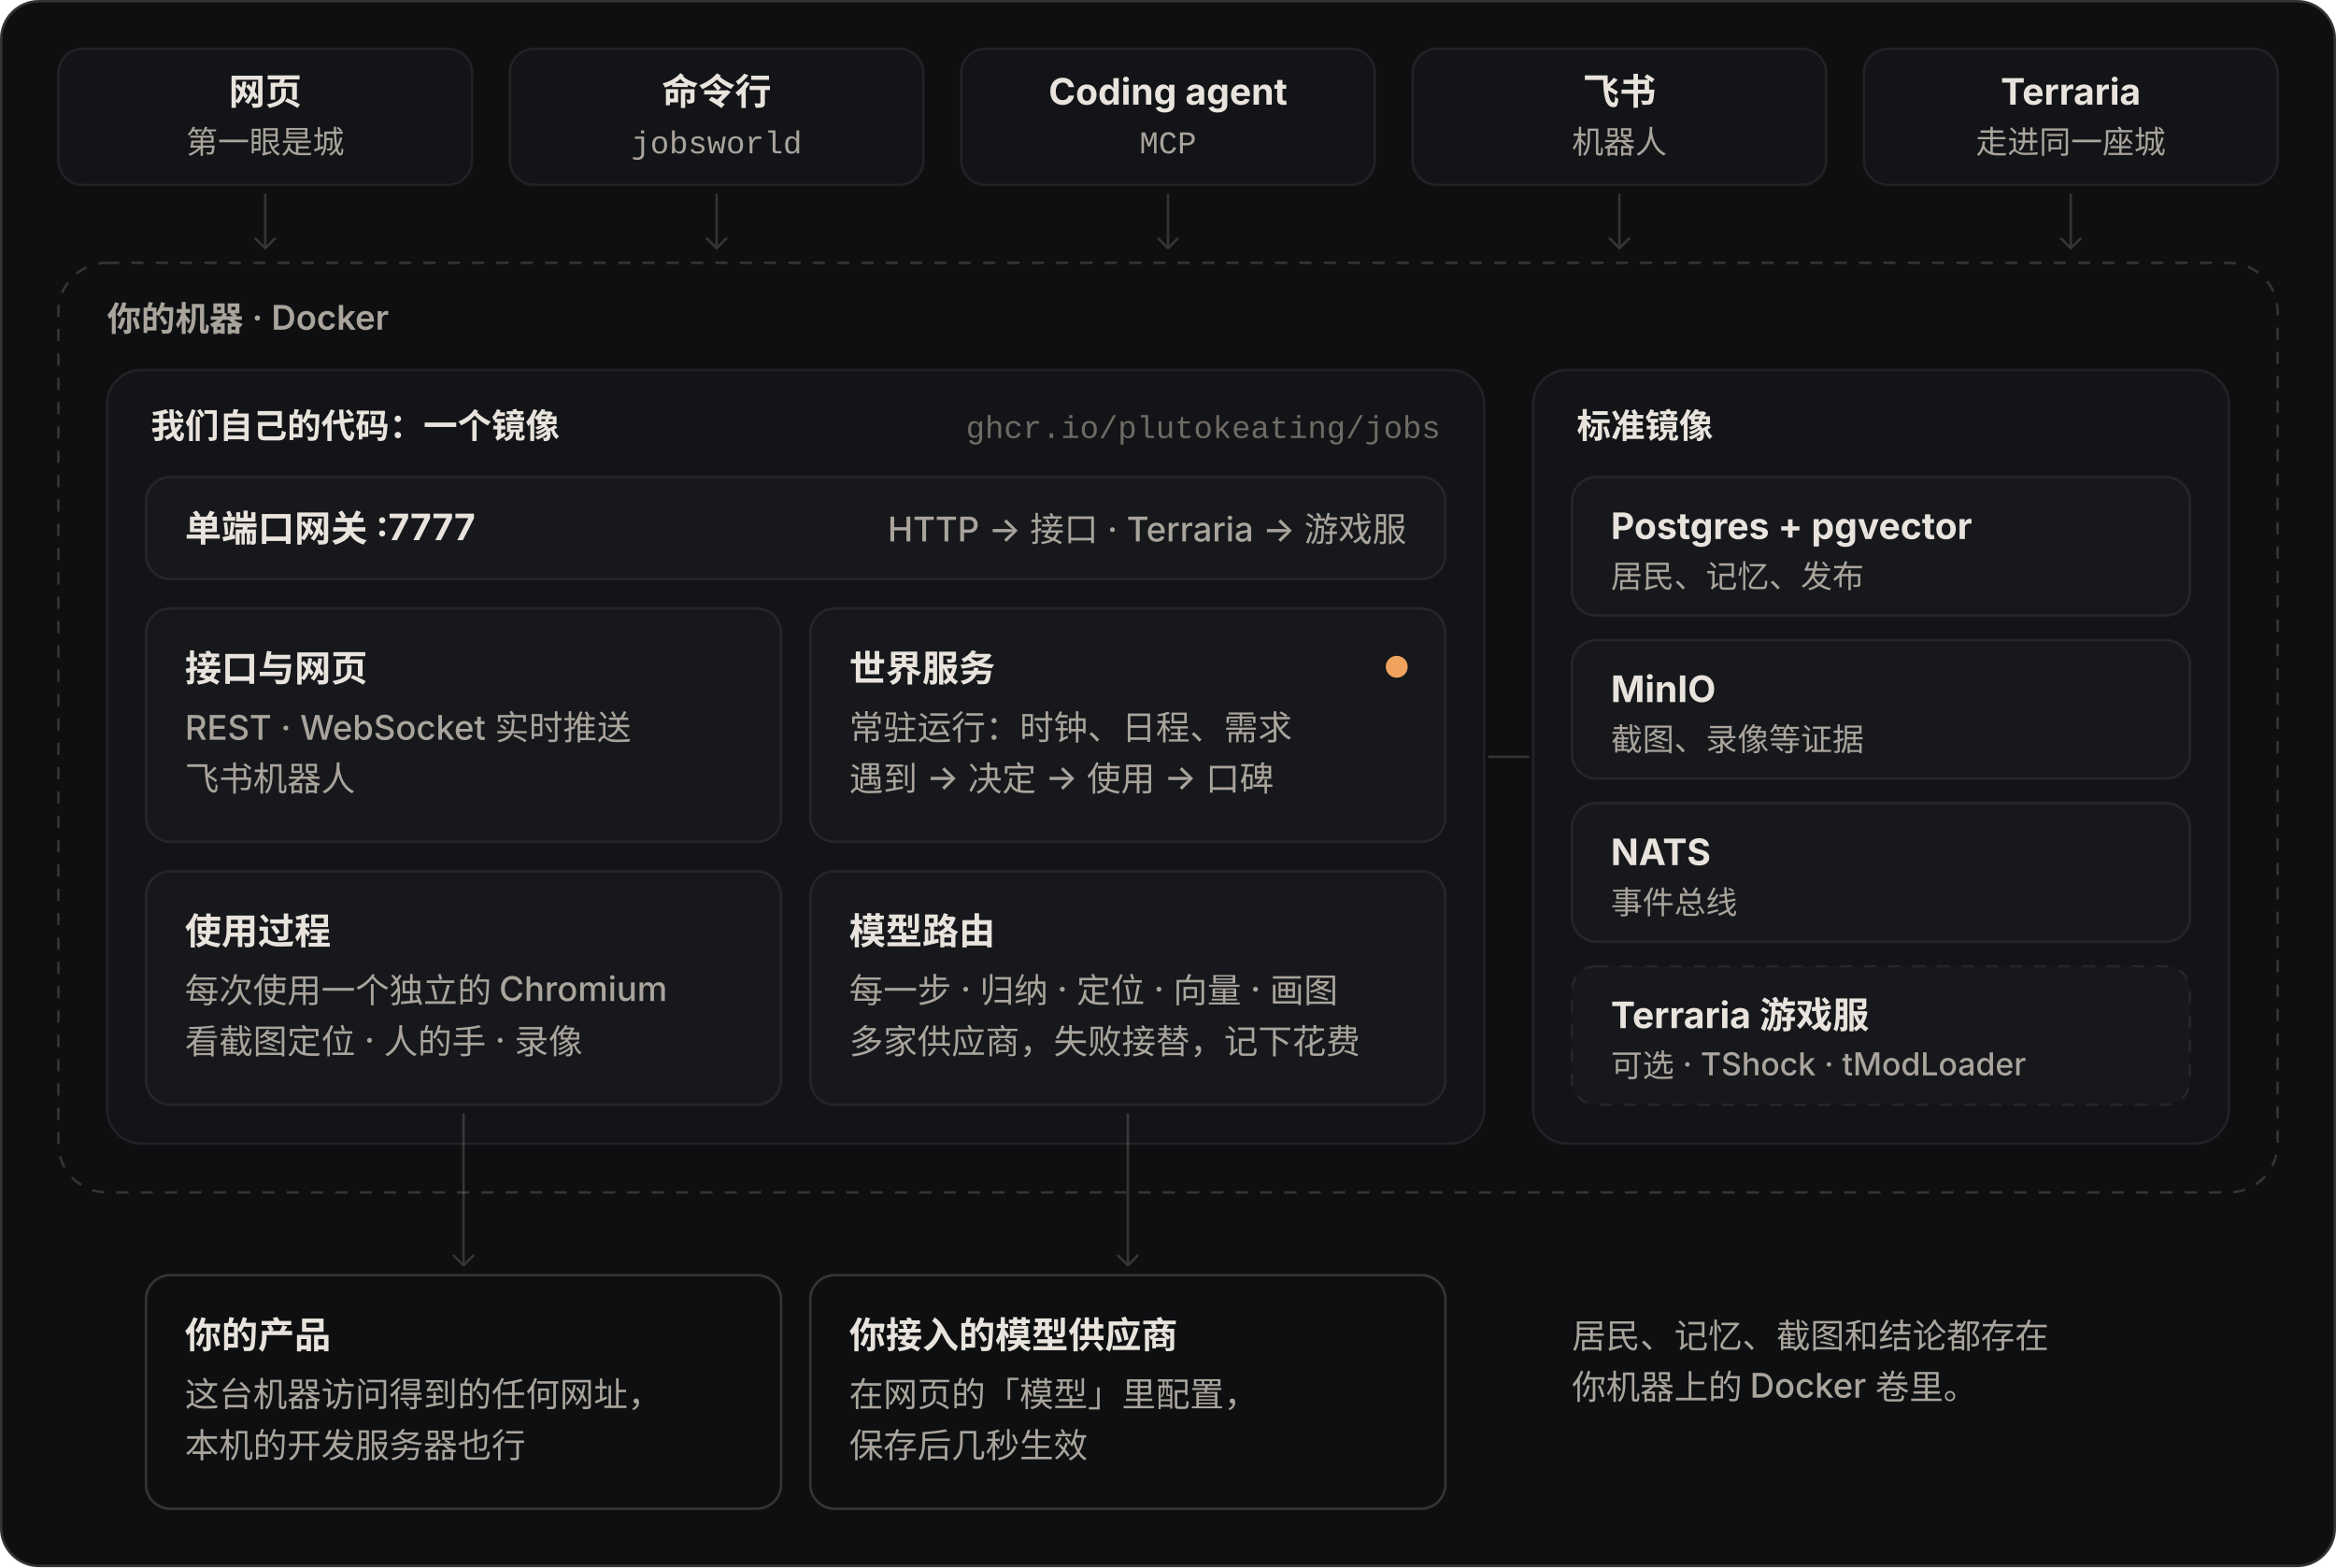
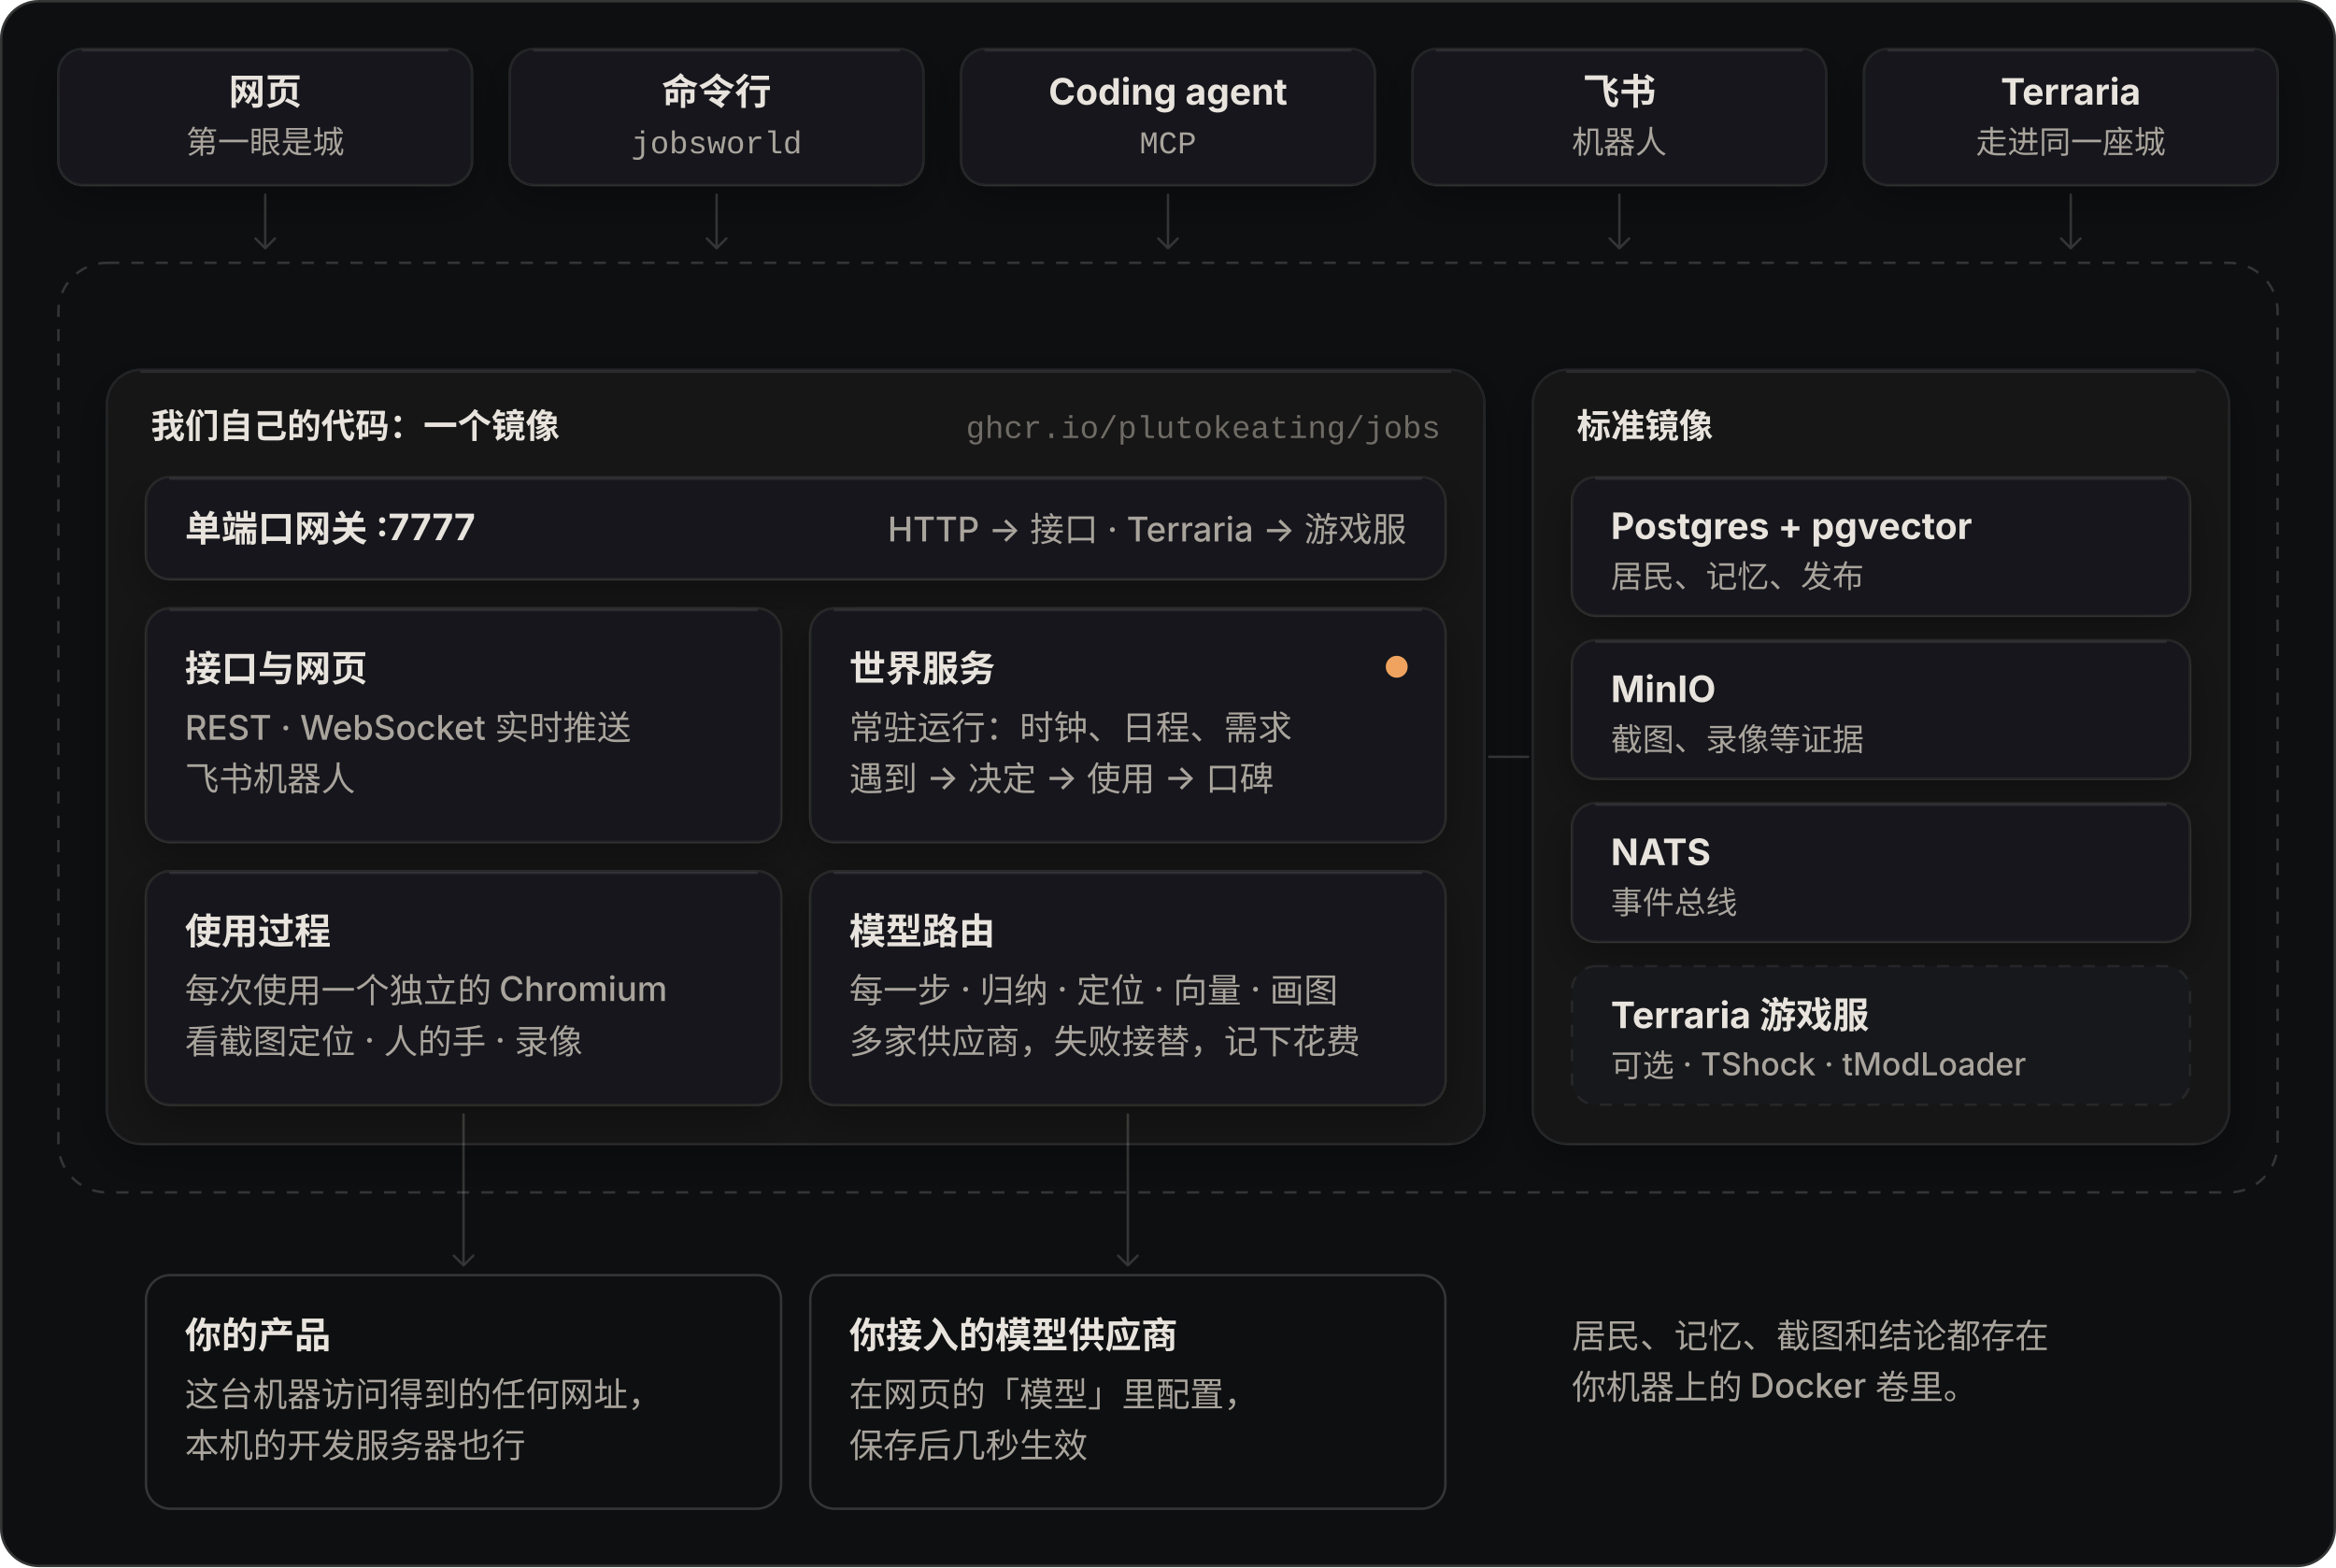
<svg xmlns="http://www.w3.org/2000/svg" class="fig fig-stack" viewBox="0 0 960 644" width="960" height="644" role="img" aria-label="Jobs 的结构：网页、命令行、coding agent、飞书、Terraria 是同一套能力的五个入口；我们自己的代码在一个镜像里（单端口网关、接口与网页、世界服务、使用过程、模型路由），旁边是标准镜像（Postgres、MinIO、NATS、可选的游戏服）；全部跑在你自己的机器上，只向外访问你的产品和你接入的模型供应商。" xml:lang="zh-CN">
-   <style>.fig text{font-family:Inter,ui-sans-serif,system-ui,-apple-system,"Segoe UI","PingFang SC","Hiragino Sans GB","Microsoft YaHei","Noto Sans CJK SC","Noto Sans SC",sans-serif}.fig .t{fill:#e8e4dd;font-size:13px;font-weight:450}.fig .t-d{fill:#e8e4dd}.fig .t-m{fill:#a9a49c}.fig .t-s{fill:#6f6b65}.fig .t-inv{fill:#0e0f11}.fig .t-link{fill:#cfd8d5}.fig .t-danger{fill:#c97c7c}.fig .t-mono{font-family:ui-monospace,SFMono-Regular,Menlo,Consolas,"Liberation Mono","Noto Sans Mono CJK SC",monospace}.fig .t-sb{font-weight:600}.fig .t-b{font-weight:700}.fig .t-mid{text-anchor:middle}.fig .t-end{text-anchor:end}.fig .t-num{font-variant-numeric:tabular-nums}.fig .t-9{font-size:9px}.fig .t-11{font-size:11px}.fig .t-12{font-size:12px}.fig .t-13{font-size:13px}.fig .t-14{font-size:14px}.fig .t-15{font-size:15px}.fig .t-16{font-size:16px}.fig .t-19{font-size:19px}.fig .t-24{font-size:24px;letter-spacing:-0.01em}.fig .t-60{font-size:60px;letter-spacing:-0.03em}.fig .f-bg,.fig .f-card{fill:#0e0f11}.fig .f-raised{fill:#131417}.fig .f-surface{fill:#17181c}.fig .f-hover{fill:#1d1e23}.fig .f-fg{fill:#e8e4dd}.fig .f-muted{fill:#a9a49c}.fig .f-subtle{fill:#6f6b65}.fig .f-sage{fill:#7d8f8a}.fig .f-avatar{fill:#6f6b65}.fig .f-accent{fill:#f0a35e}.fig .f-accent-soft{fill:rgb(240 163 94 / 0.12)}.fig .f-danger{fill:#c97c7c}.fig .no-fill{fill:none}.fig .s-line{stroke:rgb(232 228 221 / 0.08)}.fig .s-strong{stroke:rgb(232 228 221 / 0.18)}.fig .s-muted{stroke:#6f6b65}.fig .s-fg{stroke:#e8e4dd}.fig .s-sage{stroke:#7d8f8a}.fig .s-accent{stroke:#f0a35e;stroke-width:1.5}.fig .s-danger{stroke:#c97c7c}.fig .s-card{stroke:#0e0f11;stroke-width:2}.fig .sw-2{stroke-width:2}.fig .dashed{stroke-dasharray:5 5}.fig .faint{opacity:0.45}.fig path,.fig line{stroke-linecap:round;stroke-linejoin:round}.fig .dot{fill:none;stroke-width:4.6;stroke-linecap:round}.fig .dot-off{stroke:rgb(232 228 221 / 0.18)}.fig .dot-on{stroke:#7d8f8a}.fig .now{opacity:0}.fig-n3 .now{animation:fig-now-3 7.8s cubic-bezier(0.2,0,0,1) infinite}.fig-n4 .now{animation:fig-now-4 10.4s cubic-bezier(0.2,0,0,1) infinite}.fig-n7 .now{animation:fig-now-7 18.2s cubic-bezier(0.2,0,0,1) infinite}.fig .now-2{animation-delay:2.6s}.fig .now-3{animation-delay:5.2s}.fig .now-4{animation-delay:7.8s}.fig .now-5{animation-delay:10.4s}.fig .now-6{animation-delay:13s}.fig .now-7{animation-delay:15.6s}@keyframes fig-now-3{0%{opacity:0}4%,29%{opacity:1}33.3%,100%{opacity:0}}@keyframes fig-now-4{0%{opacity:0}3%,22%{opacity:1}25%,100%{opacity:0}}@keyframes fig-now-7{0%{opacity:0}1.8%,12.5%{opacity:1}14.28%,100%{opacity:0}}.fig .ripple{opacity:0.5;transform-box:fill-box;transform-origin:center;animation:fig-ripple 2.6s cubic-bezier(0.2,0,0,1) infinite}@keyframes fig-ripple{0%{opacity:0.9;transform:scale(0.4)}70%,100%{opacity:0;transform:scale(1.5)}}.fig .breath{animation:fig-breath 5000ms cubic-bezier(0.45,0,0.55,1) infinite}@keyframes fig-breath{0%,100%{opacity:0.35}50%{opacity:1}}.fig .tw{animation:fig-twinkle 9s cubic-bezier(0.45,0,0.55,1) infinite}.fig .tw-2{animation-delay:-2.2s}.fig .tw-3{animation-delay:-4.6s}.fig .tw-4{animation-delay:-6.9s}@keyframes fig-twinkle{0%,38%,100%{opacity:1}46%,72%{opacity:0.12}80%{opacity:1}}.fig .px-a{fill:#7d8f8a}.fig .px-b{fill:#c2cfcb}.fig .px-lit{fill:#f0a35e}.fig .px-dim{fill:#0e0f11;opacity:.5}@media (prefers-reduced-motion:reduce){.fig *{animation:none!important}}</style>
+   <style>.fig text{font-family:Inter,ui-sans-serif,system-ui,-apple-system,"Segoe UI","PingFang SC","Hiragino Sans GB","Microsoft YaHei","Noto Sans CJK SC","Noto Sans SC",sans-serif}.fig .t{fill:#e8e4dd;font-size:13px;font-weight:450}.fig .t-d{fill:#e8e4dd}.fig .t-m{fill:#a9a49c}.fig .t-s{fill:#6f6b65}.fig .t-inv{fill:#0e0f11}.fig .t-link{fill:#cfd8d5}.fig .t-danger{fill:#c97c7c}.fig .t-mono{font-family:ui-monospace,SFMono-Regular,Menlo,Consolas,"Liberation Mono","Noto Sans Mono CJK SC",monospace}.fig .t-sb{font-weight:600}.fig .t-b{font-weight:700}.fig .t-mid{text-anchor:middle}.fig .t-end{text-anchor:end}.fig .t-num{font-variant-numeric:tabular-nums}.fig .t-9{font-size:9px}.fig .t-11{font-size:11px}.fig .t-12{font-size:12px}.fig .t-13{font-size:13px}.fig .t-14{font-size:14px}.fig .t-15{font-size:15px}.fig .t-16{font-size:16px}.fig .t-19{font-size:19px}.fig .t-24{font-size:24px;letter-spacing:-0.01em}.fig .t-60{font-size:60px;letter-spacing:-0.03em}.fig .f-bg,.fig .f-card{fill:#0e0f11}.fig .f-inset{fill:#0e0f11}.fig .f-track{fill:rgb(232 228 221 / 0.08)}.fig .f-danger-wash{fill:#c97c7c;fill-opacity:0.07}.fig .s-hl{stroke:#fffefc;stroke-opacity:0.09}.fig .fx-shadow{flood-color:rgb(0 0 0 / 0.6);flood-opacity:0.55}.fig .f-raised{fill:#131417}.fig .f-surface{fill:#17181c}.fig .f-hover{fill:#1d1e23}.fig .f-fg{fill:#e8e4dd}.fig .f-muted{fill:#a9a49c}.fig .f-subtle{fill:#6f6b65}.fig .f-sage{fill:#7d8f8a}.fig .f-avatar{fill:#6f6b65}.fig .f-accent{fill:#f0a35e}.fig .f-accent-soft{fill:rgb(240 163 94 / 0.12)}.fig .f-danger{fill:#c97c7c}.fig .no-fill{fill:none}.fig .s-line{stroke:rgb(232 228 221 / 0.08)}.fig .s-strong{stroke:rgb(232 228 221 / 0.18)}.fig .s-muted{stroke:#6f6b65}.fig .s-fg{stroke:#e8e4dd}.fig .s-sage{stroke:#7d8f8a}.fig .s-accent{stroke:#f0a35e;stroke-width:1.5}.fig .s-danger{stroke:#c97c7c}.fig .s-card{stroke:#0e0f11;stroke-width:2}.fig .sw-2{stroke-width:2}.fig .dashed{stroke-dasharray:5 5}.fig .faint{opacity:0.45}.fig path,.fig line{stroke-linecap:round;stroke-linejoin:round}.fig .dot{fill:none;stroke-width:4.6;stroke-linecap:round}.fig .dot-off{stroke:rgb(232 228 221 / 0.18)}.fig .dot-on{stroke:#7d8f8a}.fig .now{opacity:0}.fig-n3 .now{animation:fig-now-3 7.8s cubic-bezier(0.2,0,0,1) infinite}.fig-n4 .now{animation:fig-now-4 10.4s cubic-bezier(0.2,0,0,1) infinite}.fig-n7 .now{animation:fig-now-7 18.2s cubic-bezier(0.2,0,0,1) infinite}.fig .now-2{animation-delay:2.6s}.fig .now-3{animation-delay:5.2s}.fig .now-4{animation-delay:7.8s}.fig .now-5{animation-delay:10.4s}.fig .now-6{animation-delay:13s}.fig .now-7{animation-delay:15.6s}@keyframes fig-now-3{0%{opacity:0}4%,29%{opacity:1}33.3%,100%{opacity:0}}@keyframes fig-now-4{0%{opacity:0}3%,22%{opacity:1}25%,100%{opacity:0}}@keyframes fig-now-7{0%{opacity:0}1.8%,12.5%{opacity:1}14.28%,100%{opacity:0}}.fig .ripple{opacity:0.5;transform-box:fill-box;transform-origin:center;animation:fig-ripple 2.6s cubic-bezier(0.2,0,0,1) infinite}@keyframes fig-ripple{0%{opacity:0.9;transform:scale(0.4)}70%,100%{opacity:0;transform:scale(1.5)}}.fig .breath{animation:fig-breath 5000ms cubic-bezier(0.45,0,0.55,1) infinite}@keyframes fig-breath{0%,100%{opacity:0.35}50%{opacity:1}}.fig .tw{animation:fig-twinkle 9s cubic-bezier(0.45,0,0.55,1) infinite}.fig .tw-2{animation-delay:-2.2s}.fig .tw-3{animation-delay:-4.6s}.fig .tw-4{animation-delay:-6.9s}@keyframes fig-twinkle{0%,38%,100%{opacity:1}46%,72%{opacity:0.12}80%{opacity:1}}.fig .px-a{fill:#7d8f8a}.fig .px-b{fill:#c2cfcb}.fig .px-lit{fill:#f0a35e}.fig .px-dim{fill:#0e0f11;opacity:.5}@media (prefers-reduced-motion:reduce){.fig *{animation:none!important}}</style>
  <defs>
    <clipPath id="fig-card">
      <rect width="960" height="644" rx="16" />
    </clipPath>
  </defs>
  <g clip-path="url(#fig-card)">
    <rect width="960" height="644" fill="#0e0f11" />
-     <rect x="24" y="20" width="170" height="56" rx="10" class="f-raised s-line" />
+     <defs>
+       <filter id="fx-stack" x="-10%" y="-10%" width="120%" height="140%">
+         <feDropShadow class="fx-shadow" dx="0" dy="6" stdDeviation="9" />
+       </filter>
+     </defs>
+     <rect x="24" y="20" width="170" height="56" rx="10" class="f-surface s-line" filter="url(#fx-stack)" />
+     <path d="M34 20.75H184" class="s-hl no-fill" />
    <text x="109" y="43" class="t t-d t-b t-15 t-mid">网页</text>
    <text x="109" y="63" class="t t-m t-13 t-mid">第一眼是城</text>
    <path d="M109 80L109 102M105 98L109 102L113 98" class="s-strong no-fill" />
-     <rect x="209.5" y="20" width="170" height="56" rx="10" class="f-raised s-line" />
+     <rect x="209.5" y="20" width="170" height="56" rx="10" class="f-surface s-line" filter="url(#fx-stack)" />
+     <path d="M219.5 20.75H369.5" class="s-hl no-fill" />
    <text x="294.5" y="43" class="t t-d t-b t-15 t-mid">命令行</text>
    <text x="294.5" y="63" class="t t-m t-13 t-mid t-mono">jobsworld</text>
    <path d="M294.5 80L294.5 102M290.5 98L294.5 102L298.5 98" class="s-strong no-fill" />
-     <rect x="395" y="20" width="170" height="56" rx="10" class="f-raised s-line" />
+     <rect x="395" y="20" width="170" height="56" rx="10" class="f-surface s-line" filter="url(#fx-stack)" />
+     <path d="M405 20.75H555" class="s-hl no-fill" />
    <text x="480" y="43" class="t t-d t-b t-15 t-mid">Coding agent</text>
    <text x="480" y="63" class="t t-m t-13 t-mid t-mono">MCP</text>
    <path d="M480 80L480 102M476 98L480 102L484 98" class="s-strong no-fill" />
-     <rect x="580.5" y="20" width="170" height="56" rx="10" class="f-raised s-line" />
+     <rect x="580.5" y="20" width="170" height="56" rx="10" class="f-surface s-line" filter="url(#fx-stack)" />
+     <path d="M590.5 20.75H740.5" class="s-hl no-fill" />
    <text x="665.5" y="43" class="t t-d t-b t-15 t-mid">飞书</text>
    <text x="665.5" y="63" class="t t-m t-13 t-mid">机器人</text>
    <path d="M665.5 80L665.5 102M661.5 98L665.5 102L669.5 98" class="s-strong no-fill" />
-     <rect x="766" y="20" width="170" height="56" rx="10" class="f-raised s-line" />
+     <rect x="766" y="20" width="170" height="56" rx="10" class="f-surface s-line" filter="url(#fx-stack)" />
+     <path d="M776 20.75H926" class="s-hl no-fill" />
    <text x="851" y="43" class="t t-d t-b t-15 t-mid">Terraria</text>
    <text x="851" y="63" class="t t-m t-13 t-mid">走进同一座城</text>
    <path d="M851 80L851 102M847 98L851 102L855 98" class="s-strong no-fill" />
    <text x="44" y="136" class="t t-m t-sb t-14">你的机器 · Docker</text>
-     <rect x="24" y="108" width="912" height="382" rx="20" class="no-fill s-strong dashed" />
-     <rect x="44" y="152" width="566" height="318" rx="14" class="f-raised s-line" />
+     <rect x="24" y="108" width="912" height="382" rx="20" class="f-inset s-strong dashed" />
+     <rect x="44" y="152" width="566" height="318" rx="14" class="f-raised s-line" filter="url(#fx-stack)" />
+     <path d="M58 152.75H596" class="s-hl no-fill" />
    <text x="62" y="180" class="t t-d t-sb t-14">我们自己的代码：一个镜像</text>
    <text x="592" y="180" class="t t-s t-13 t-mono t-end">ghcr.io/plutokeating/jobs</text>
-     <rect x="60" y="196" width="534" height="42" rx="10" class="f-surface s-line" />
+     <rect x="60" y="196" width="534" height="42" rx="10" class="f-surface s-line" filter="url(#fx-stack)" />
+     <path d="M70 196.75H584" class="s-hl no-fill" />
    <text x="76" y="222.5" class="t t-d t-b t-15">单端口网关 :7777</text>
    <text x="578" y="222.5" class="t t-m t-14 t-end">HTTP → 接口 · Terraria → 游戏服</text>
-     <rect x="60" y="250" width="261" height="96" rx="10" class="f-surface s-line" />
+     <rect x="60" y="250" width="261" height="96" rx="10" class="f-surface s-line" filter="url(#fx-stack)" />
+     <path d="M70 250.75H311" class="s-hl no-fill" />
    <text x="76" y="280" class="t t-d t-b t-15">接口与网页</text>
    <text x="76" y="304" class="t t-m t-14">REST · WebSocket 实时推送</text>
    <text x="76" y="325" class="t t-m t-14">飞书机器人</text>
-     <rect x="333" y="250" width="261" height="96" rx="10" class="f-surface s-line" />
+     <rect x="333" y="250" width="261" height="96" rx="10" class="f-surface s-line" filter="url(#fx-stack)" />
+     <path d="M343 250.75H584" class="s-hl no-fill" />
    <text x="349" y="280" class="t t-d t-b t-15">世界服务</text>
    <text x="349" y="304" class="t t-m t-14">常驻运行：时钟、日程、需求</text>
    <text x="349" y="325" class="t t-m t-14">遇到 → 决定 → 使用 → 口碑</text>
    <circle cx="574" cy="274" r="4.5" class="f-accent breath" />
-     <rect x="60" y="358" width="261" height="96" rx="10" class="f-surface s-line" />
+     <rect x="60" y="358" width="261" height="96" rx="10" class="f-surface s-line" filter="url(#fx-stack)" />
+     <path d="M70 358.75H311" class="s-hl no-fill" />
    <text x="76" y="388" class="t t-d t-b t-15">使用过程</text>
    <text x="76" y="412" class="t t-m t-14">每次使用一个独立的 Chromium</text>
    <text x="76" y="433" class="t t-m t-14">看截图定位 · 人的手 · 录像</text>
-     <rect x="333" y="358" width="261" height="96" rx="10" class="f-surface s-line" />
+     <rect x="333" y="358" width="261" height="96" rx="10" class="f-surface s-line" filter="url(#fx-stack)" />
+     <path d="M343 358.75H584" class="s-hl no-fill" />
    <text x="349" y="388" class="t t-d t-b t-15">模型路由</text>
    <text x="349" y="412" class="t t-m t-14">每一步 · 归纳 · 定位 · 向量 · 画图</text>
    <text x="349" y="433" class="t t-m t-14">多家供应商，失败接替，记下花费</text>
-     <rect x="630" y="152" width="286" height="318" rx="14" class="f-raised s-line" />
+     <rect x="630" y="152" width="286" height="318" rx="14" class="f-raised s-line" filter="url(#fx-stack)" />
+     <path d="M644 152.75H902" class="s-hl no-fill" />
    <text x="648" y="180" class="t t-d t-sb t-14">标准镜像</text>
-     <rect x="646" y="196" width="254" height="57" rx="10" class="f-surface s-line" />
+     <rect x="646" y="196" width="254" height="57" rx="10" class="f-surface s-line" filter="url(#fx-stack)" />
+     <path d="M656 196.75H890" class="s-hl no-fill" />
    <text x="662" y="221.5" class="t t-d t-b t-15">Postgres + pgvector</text>
    <text x="662" y="241.5" class="t t-m t-13">居民、记忆、发布</text>
-     <rect x="646" y="263" width="254" height="57" rx="10" class="f-surface s-line" />
+     <rect x="646" y="263" width="254" height="57" rx="10" class="f-surface s-line" filter="url(#fx-stack)" />
+     <path d="M656 263.75H890" class="s-hl no-fill" />
    <text x="662" y="288.5" class="t t-d t-b t-15">MinIO</text>
    <text x="662" y="308.5" class="t t-m t-13">截图、录像等证据</text>
-     <rect x="646" y="330" width="254" height="57" rx="10" class="f-surface s-line" />
+     <rect x="646" y="330" width="254" height="57" rx="10" class="f-surface s-line" filter="url(#fx-stack)" />
+     <path d="M656 330.75H890" class="s-hl no-fill" />
    <text x="662" y="355.5" class="t t-d t-b t-15">NATS</text>
    <text x="662" y="375.5" class="t t-m t-13">事件总线</text>
    <rect x="646" y="397" width="254" height="57" rx="10" class="f-surface s-line dashed" />
    <text x="662" y="422.5" class="t t-d t-b t-15">Terraria 游戏服</text>
    <text x="662" y="442.5" class="t t-m t-13">可选 · TShock · tModLoader</text>
    <path d="M612 311h16" class="s-strong no-fill" />
    <path d="M190.5 458L190.5 520M186.5 516L190.5 520L194.5 516" class="s-strong no-fill" />
    <path d="M463.5 458L463.5 520M459.5 516L463.5 520L467.5 516" class="s-strong no-fill" />
    <rect x="60" y="524" width="261" height="96" rx="10" class="no-fill s-strong" />
    <text x="76" y="554" class="t t-d t-b t-15">你的产品</text>
    <text x="76" y="578" class="t t-m t-14">这台机器访问得到的任何网址，</text>
    <text x="76" y="599" class="t t-m t-14">本机的开发服务器也行</text>
    <rect x="333" y="524" width="261" height="96" rx="10" class="no-fill s-strong" />
    <text x="349" y="554" class="t t-d t-b t-15">你接入的模型供应商</text>
    <text x="349" y="578" class="t t-m t-14">在网页的「模型」里配置，</text>
    <text x="349" y="599" class="t t-m t-14">保存后几秒生效</text>
    <text x="646" y="554" class="t t-m t-14">居民、记忆、截图和结论都存在</text>
    <text x="646" y="575" class="t t-m t-14">你机器上的 Docker 卷里。</text>
  </g>
  <rect x="0.5" y="0.5" width="959" height="643" rx="15.5" fill="none" stroke="rgb(232 228 221 / 0.18)" />
</svg>
